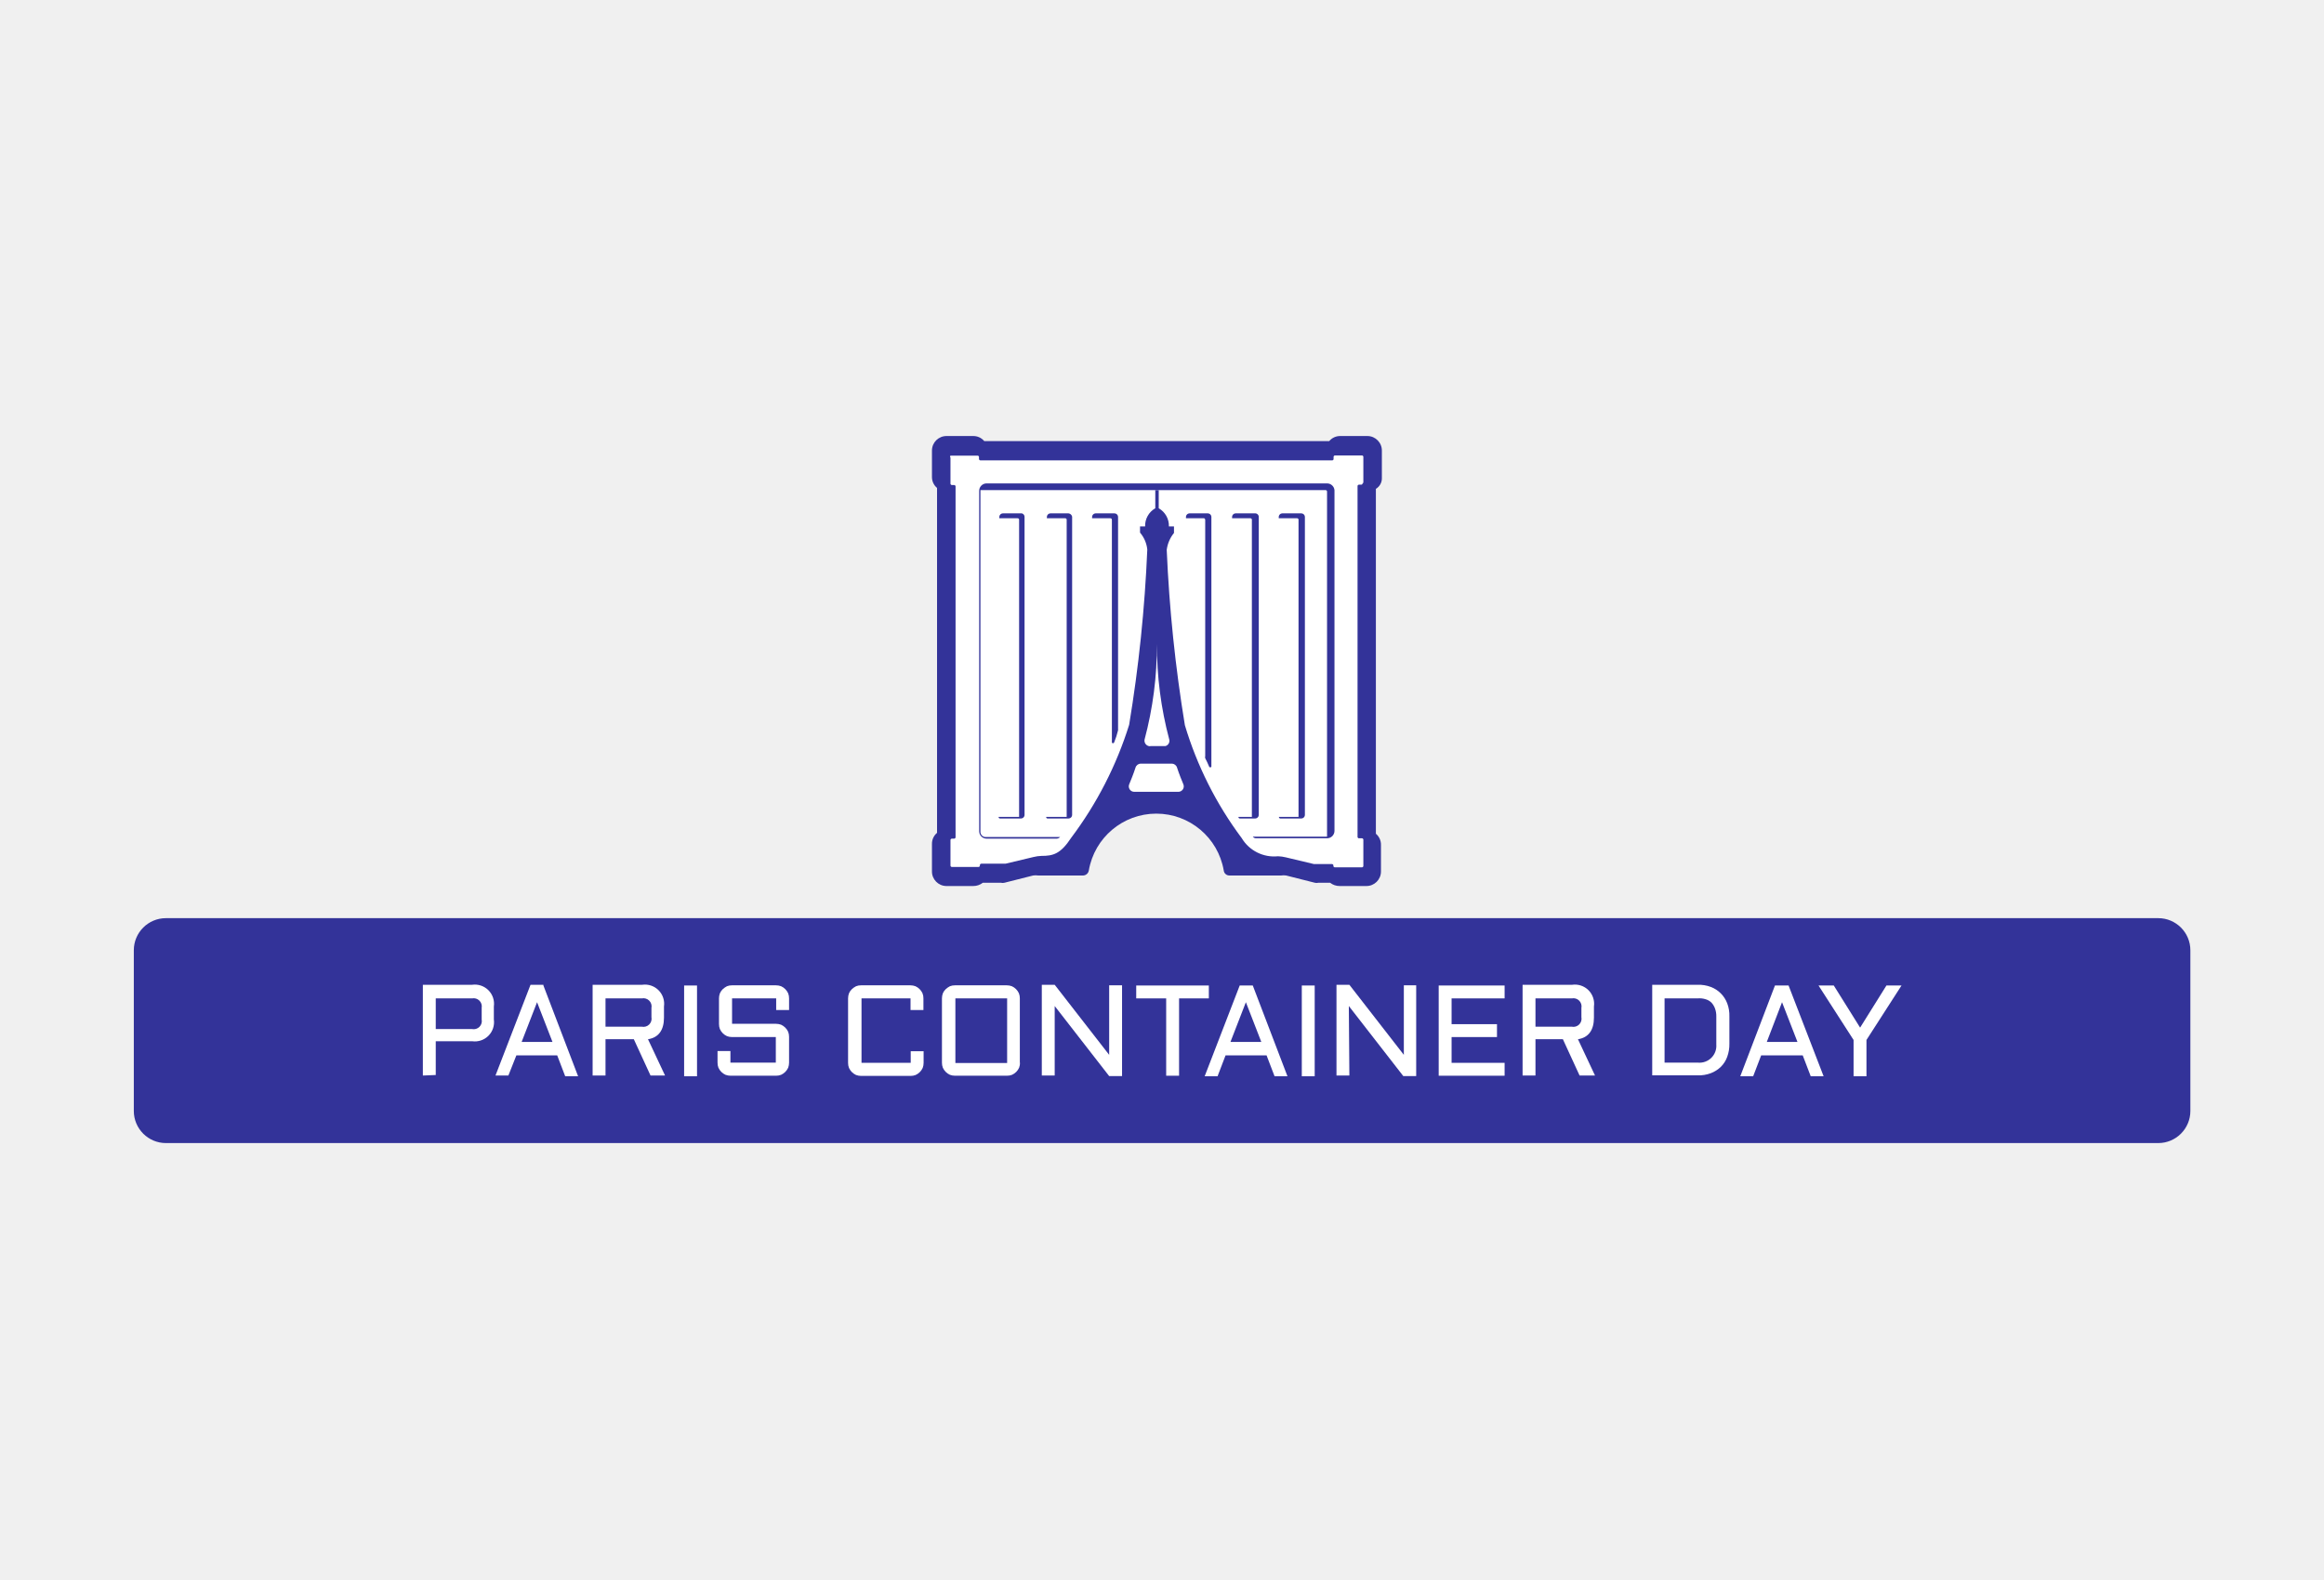
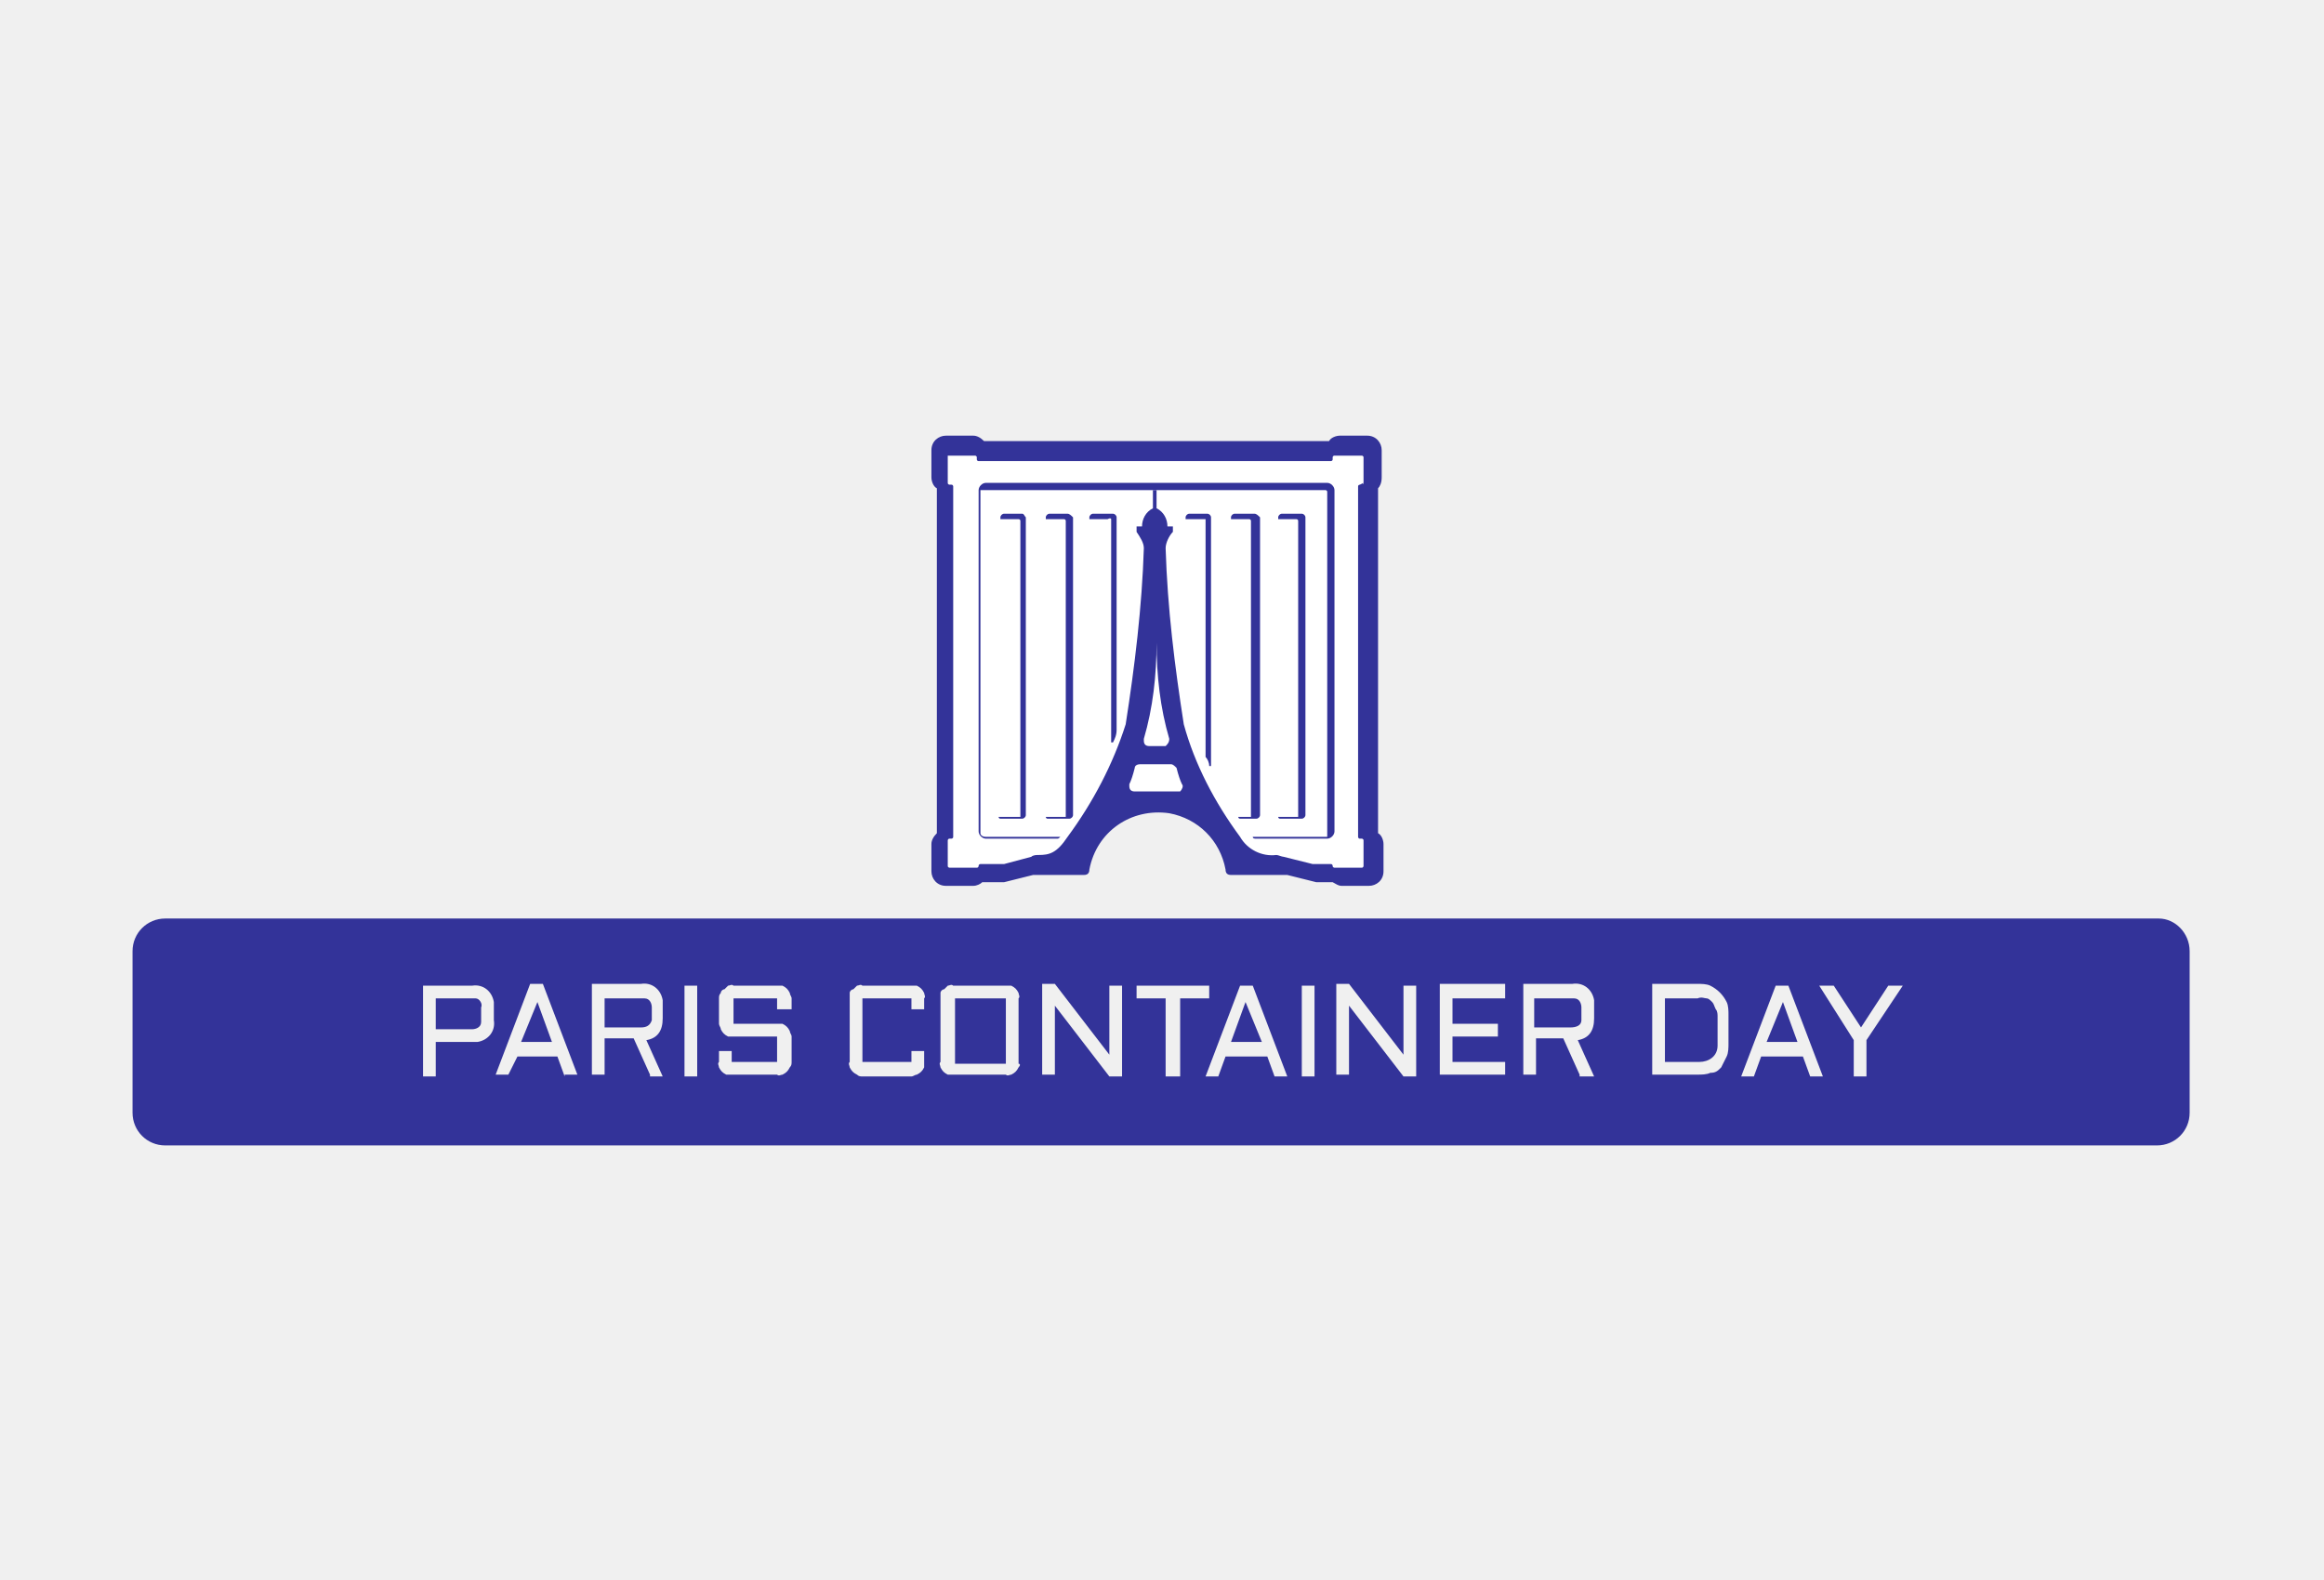
- <svg xmlns="http://www.w3.org/2000/svg" viewBox="0 0 128 87">
-   <defs>
-     <style>.cls-1{fill:none;}.cls-2{fill:#339;}.cls-3{fill:#fff;}</style>
-   </defs>
-   <g id="Calque_1" data-name="Calque 1">
-     <g id="Calque_2" data-name="Calque 2">
-       <rect class="cls-1" width="128" height="87" />
+ <svg xmlns="http://www.w3.org/2000/svg" version="1.1" id="Calque_1" x="0px" y="0px" viewBox="0 0 128 87" style="enable-background:new 0 0 128 87;" xml:space="preserve">
+   <style type="text/css">
+ 	.st0{fill:none;}
+ 	.st1{fill:#FFFFFF;}
+ 	.st2{fill:#333399;}
+ </style>
+   <g id="Calque_1_1_">
+     <g id="Calque_2">
+       <rect class="st0" width="128" height="87" />
    </g>
  </g>
-   <g id="Calque_2-2" data-name="Calque 2">
-     <rect class="cls-2" x="7.37" y="50.58" width="113.27" height="12.39" rx="1.77" ry="1.77" />
-     <path class="cls-3" d="M23.29,59.25v-5H26a1.06,1.06,0,0,1,1.2,1.2v.71a1.06,1.06,0,0,1-1.2,1.2H24v1.86ZM24,56.69h2a.45.45,0,0,0,.53-.53v-.64A.45.45,0,0,0,26,55H24Z" />
-     <path class="cls-3" d="M29.93,54.29l1.91,5h-.71l-.44-1.15H28.44L28,59.25h-.71l1.93-5h.71Zm-1.2,3.11h1.7l-.85-2.19Z" />
-     <path class="cls-3" d="M36.57,56.06c0,.69-.3,1.1-.88,1.19l.94,2h-.8l-.92-2H33.35v2h-.71v-5h2.73a1.06,1.06,0,0,1,1.2,1.2V56Zm-3.22.5h2a.45.45,0,0,0,.53-.53v-.5a.45.45,0,0,0-.53-.53h-2Z" />
-     <path class="cls-3" d="M38.39,54.29v5h-.71v-5h.71Z" />
-     <path class="cls-3" d="M40.32,57.13a.8.8,0,0,1-.28-.05.78.78,0,0,1-.39-.39.73.73,0,0,1-.05-.28V55a.8.8,0,0,1,.05-.28.67.67,0,0,1,.16-.23,1.06,1.06,0,0,1,.23-.16.73.73,0,0,1,.28-.05h2.42a.8.8,0,0,1,.28.05.78.78,0,0,1,.39.39.73.73,0,0,1,.05.28v.64h-.71V55H40.32V56.4h2.42a.8.8,0,0,1,.28.05.78.78,0,0,1,.39.39.73.73,0,0,1,.05.28v1.42a.8.8,0,0,1-.05.28.78.78,0,0,1-.39.39.73.73,0,0,1-.28.05h-2.5a.8.8,0,0,1-.28-.05.78.78,0,0,1-.39-.39.73.73,0,0,1-.05-.28v-.64h.71v.64h2.5V57.13Z" />
-     <path class="cls-3" d="M46.71,55a.8.8,0,0,1,.05-.28.67.67,0,0,1,.16-.23,1.06,1.06,0,0,1,.23-.16.73.73,0,0,1,.28-.05h2.71a.8.8,0,0,1,.28.05.78.78,0,0,1,.39.39.73.73,0,0,1,.05.28v.64h-.71V55H47.45v3.55h2.71v-.64h.71v.64a.8.8,0,0,1-.05.28.78.78,0,0,1-.39.39.73.73,0,0,1-.28.05H47.43a.8.8,0,0,1-.28-.05.78.78,0,0,1-.39-.39.73.73,0,0,1-.05-.28V55Z" />
-     <path class="cls-3" d="M56.18,58.54a.8.8,0,0,1-.05.28.78.78,0,0,1-.39.39.73.73,0,0,1-.28.05H52.6a.8.8,0,0,1-.28-.05.78.78,0,0,1-.39-.39.73.73,0,0,1-.05-.28V55a.8.8,0,0,1,.05-.28.67.67,0,0,1,.16-.23,1.06,1.06,0,0,1,.23-.16.73.73,0,0,1,.28-.05h2.85a.8.8,0,0,1,.28.05.78.78,0,0,1,.39.39.73.73,0,0,1,.05.28v3.56ZM52.62,55v3.56h2.85V55H52.62Z" />
-     <path class="cls-3" d="M58.09,59.25h-.71v-5h.71l3,3.86V54.28h.71v5h-.71l-3-3.86Z" />
-     <path class="cls-3" d="M62.58,54.29h4V55H64.94v4.26h-.71V55H62.58v-.71Z" />
-     <path class="cls-3" d="M69,54.29l1.91,5h-.71l-.44-1.15H67.5l-.44,1.15h-.71l1.93-5H69ZM67.77,57.4h1.7l-.85-2.19Z" />
-     <path class="cls-3" d="M72.41,54.29v5H71.7v-5h.71Z" />
-     <path class="cls-3" d="M74.32,59.25h-.71v-5h.71l3,3.86V54.28H78v5h-.71l-3-3.86Z" />
-     <path class="cls-3" d="M79.24,54.29h3.63V55H79.95v1.42h2.5v.71h-2.5v1.42h2.92v.71H79.24Z" />
-     <path class="cls-3" d="M87.79,56.06c0,.69-.3,1.1-.88,1.19l.94,2H87l-.92-2H84.57v2h-.71v-5h2.73a1.06,1.06,0,0,1,1.2,1.2V56h0Zm-3.22.5h2a.45.45,0,0,0,.53-.53v-.5a.45.45,0,0,0-.53-.53h-2v1.56Z" />
-     <path class="cls-3" d="M91,59.25v-5H93.5a1.89,1.89,0,0,1,.73.12,1.55,1.55,0,0,1,.9.9,1.89,1.89,0,0,1,.12.73v1.49a2,2,0,0,1-.12.73,1.47,1.47,0,0,1-.35.55,1.63,1.63,0,0,1-.55.35,1.89,1.89,0,0,1-.73.12H91Zm2.53-.71a.93.93,0,0,0,1-1V56a1.22,1.22,0,0,0-.07-.44,1,1,0,0,0-.19-.32.74.74,0,0,0-.32-.19A1.11,1.11,0,0,0,93.5,55H91.68v3.54Z" />
-     <path class="cls-3" d="M98.51,54.29l1.93,5h-.71l-.44-1.15H97l-.44,1.15h-.71l1.91-5h.71Zm-1.2,3.11H99l-.85-2.19Z" />
-     <path class="cls-3" d="M101,54.29l1.45,2.32,1.45-2.32h.83l-1.93,3v2h-.71v-2l-1.93-3H101v0Z" />
-     <path id="bg-pcd" class="cls-3" d="M51.82,24.65V48.1s3.5,0,5.3-.25c3.47-.43,2.07-3.75,6.57-3.75s3,3.31,6.5,3.75a51.57,51.57,0,0,0,5.17.25V24.65H51.82Z" />
-     <g id="logo">
-       <path class="cls-2" d="M71.68,28.28H70.62a.2.2,0,0,0-.19.18v.09h1a.08.08,0,0,1,.09.09V45H70.44a.08.08,0,0,0,.07.09h1.17a.2.2,0,0,0,.19-.18V28.46A.2.2,0,0,0,71.68,28.28Z" />
-       <path class="cls-2" d="M69.11,28.28H68.05a.2.2,0,0,0-.19.18v.09h1a.08.08,0,0,1,.09.09V45h-.74a.08.08,0,0,0,.07.09h.86a.2.2,0,0,0,.19-.18V28.46A.2.2,0,0,0,69.11,28.28Z" />
-       <path class="cls-2" d="M58.85,28.28h-1a.2.2,0,0,0-.19.18v.09h1a.08.08,0,0,1,.09.09V45H57.62a.08.08,0,0,0,.07.09h1.17a.2.2,0,0,0,.19-.18V28.46A.23.23,0,0,0,58.85,28.28Z" />
-       <path class="cls-2" d="M56.28,28.28H55.23a.2.2,0,0,0-.19.18v.09h1a.08.08,0,0,1,.09.09V45H55a.08.08,0,0,0,.07.09h1.17a.2.2,0,0,0,.19-.18V28.46A.2.2,0,0,0,56.28,28.28Z" />
-       <path class="cls-2" d="M73.1,26.63H54.33a.41.41,0,0,0-.4.41V45.8a.41.41,0,0,0,.4.4h3.87a.27.27,0,0,0,.19-.09H54.33A.29.29,0,0,1,54,45.8V27H73a.08.08,0,0,1,.09.09v19H69a.22.22,0,0,0,.19.09H73.1a.41.41,0,0,0,.4-.41V27A.41.41,0,0,0,73.1,26.63Z" />
-       <path class="cls-2" d="M76.11,26.33v-1.5a.8.8,0,0,0-.79-.81h-1.5a.78.78,0,0,0-.61.28h-19a.78.78,0,0,0-.62-.28H52.14a.8.8,0,0,0-.81.79h0v1.45a.78.78,0,0,0,.28.62v19a.78.78,0,0,0-.28.62V48a.8.8,0,0,0,.79.81H53.6a.84.84,0,0,0,.53-.18h1a.39.39,0,0,0,.19,0l1.58-.4a.86.86,0,0,1,.28,0h2.48a.33.33,0,0,0,.31-.28,3.77,3.77,0,0,1,7.43,0,.31.31,0,0,0,.31.28h2.85a.86.86,0,0,1,.28,0l1.58.4a.39.39,0,0,0,.19,0h.65a.84.84,0,0,0,.53.18h1.46a.8.8,0,0,0,.81-.79h0V46.55a.78.78,0,0,0-.28-.62v-19A.67.67,0,0,0,76.11,26.33ZM62.48,43.62a.3.3,0,0,1-.28-.43c.09-.22.22-.53.34-.9a.3.3,0,0,1,.28-.22h1.73a.3.3,0,0,1,.28.22c.12.37.25.68.34.9a.3.3,0,0,1-.28.43Zm.87-2.51a.31.31,0,0,1-.31-.37,20.15,20.15,0,0,0,.68-5.27,20.15,20.15,0,0,0,.68,5.27.3.3,0,0,1-.21.36h-.84ZM75.05,26.61a.08.08,0,0,1-.07.09h-.12a.08.08,0,0,0-.09.09V46.09a.08.08,0,0,0,.07.09H75a.08.08,0,0,1,.09.09v1.42a.08.08,0,0,1-.07.09H73.53a.08.08,0,0,1-.09-.09.08.08,0,0,0-.07-.09h-1l-1.55-.37a2.09,2.09,0,0,0-.43-.06,2.08,2.08,0,0,1-2-1,19.94,19.94,0,0,1-3.13-6.22,80.77,80.77,0,0,1-1-9.66,1.85,1.85,0,0,1,.4-.93V29h-.28a1.11,1.11,0,0,0-.56-1V27h-.19V28a1.11,1.11,0,0,0-.56,1h-.28v.34a1.71,1.71,0,0,1,.4.93,79.48,79.48,0,0,1-1,9.66A20.56,20.56,0,0,1,59,46.15c-.59.9-1,1-1.64,1a2.09,2.09,0,0,0-.43.06l-1.55.37H54.06a.08.08,0,0,0-.09.09.08.08,0,0,1-.07.09H52.44a.08.08,0,0,1-.09-.09V46.29a.08.08,0,0,1,.07-.09h.12a.08.08,0,0,0,.09-.09V26.81a.08.08,0,0,0-.07-.09h-.12a.08.08,0,0,1-.09-.09V25.21a.08.08,0,0,1,0-.11h1.48a.08.08,0,0,1,.09.09v.08a.08.08,0,0,0,.07.09H73.35a.08.08,0,0,0,.1-.09v-.09a.08.08,0,0,1,.08-.09H75a.08.08,0,0,1,.09.09v1.42h0Z" />
-       <path class="cls-2" d="M61.24,28.65V40.91a.07.07,0,0,0,.12,0,4.39,4.39,0,0,0,.22-.68V28.46a.2.2,0,0,0-.19-.18H60.34a.2.2,0,0,0-.19.18v.09h1C61.21,28.55,61.24,28.58,61.24,28.65Z" />
-       <path class="cls-2" d="M66.38,28.65v13a.23.23,0,0,0,0,.12c.06.12.16.31.22.47a.07.07,0,0,0,.12,0V28.46a.2.2,0,0,0-.19-.18H65.51a.2.2,0,0,0-.19.18v.09h1A.1.1,0,0,1,66.38,28.65Z" />
-     </g>
+   <path id="bg-pcd" class="st1" d="M51.8,24.6v23.4c0,0,3.5,0,5.3-0.2c3.5-0.4,2.1-3.8,6.6-3.8s3,3.3,6.5,3.8c1.7,0.2,3.4,0.3,5.2,0.2  V24.6H51.8z" />
+   <g id="logo">
+     <path class="st2" d="M71.7,28.3h-1.1c-0.1,0-0.2,0.1-0.2,0.2v0.1h1c0,0,0.1,0,0.1,0.1c0,0,0,0,0,0V45h-1.1c0,0,0,0.1,0.1,0.1   c0,0,0,0,0,0h1.2c0.1,0,0.2-0.1,0.2-0.2V28.5C71.9,28.4,71.8,28.3,71.7,28.3z" />
+     <path class="st2" d="M69.1,28.3h-1.1c-0.1,0-0.2,0.1-0.2,0.2v0.1h1c0,0,0.1,0,0.1,0.1c0,0,0,0,0,0V45h-0.7c0,0,0,0.1,0.1,0.1   c0,0,0,0,0,0h0.9c0.1,0,0.2-0.1,0.2-0.2V28.5C69.3,28.4,69.2,28.3,69.1,28.3C69.1,28.3,69.1,28.3,69.1,28.3z" />
+     <path class="st2" d="M58.8,28.3h-1c-0.1,0-0.2,0.1-0.2,0.2v0.1h1c0,0,0.1,0,0.1,0.1c0,0,0,0,0,0V45h-1.1c0,0,0,0.1,0.1,0.1   c0,0,0,0,0,0h1.2c0.1,0,0.2-0.1,0.2-0.2V28.5C59,28.4,58.9,28.3,58.8,28.3z" />
+     <path class="st2" d="M56.3,28.3h-1c-0.1,0-0.2,0.1-0.2,0.2v0.1h1c0,0,0.1,0,0.1,0.1c0,0,0,0,0,0V45H55c0,0,0,0.1,0.1,0.1   c0,0,0,0,0,0h1.2c0.1,0,0.2-0.1,0.2-0.2V28.5C56.4,28.4,56.4,28.3,56.3,28.3z" />
+     <path class="st2" d="M73.1,26.6H54.3c-0.2,0-0.4,0.2-0.4,0.4v18.8c0,0.2,0.2,0.4,0.4,0.4h3.9c0.1,0,0.1,0,0.2-0.1h-4.1   c-0.2,0-0.3-0.1-0.3-0.2c0,0,0,0,0-0.1V27h19c0,0,0.1,0,0.1,0.1c0,0,0,0,0,0v19H69c0,0.1,0.1,0.1,0.2,0.1h3.9   c0.2,0,0.4-0.2,0.4-0.4V27C73.5,26.8,73.3,26.6,73.1,26.6z" />
+     <path class="st2" d="M76.1,26.3v-1.5c0-0.4-0.3-0.8-0.8-0.8c0,0,0,0,0,0h-1.5c-0.2,0-0.5,0.1-0.6,0.3h-19c-0.2-0.2-0.4-0.3-0.6-0.3   h-1.5c-0.4,0-0.8,0.3-0.8,0.8c0,0,0,0,0,0l0,0v1.5c0,0.2,0.1,0.5,0.3,0.6v19c-0.2,0.2-0.3,0.4-0.3,0.6V48c0,0.4,0.3,0.8,0.8,0.8   c0,0,0,0,0,0h1.5c0.2,0,0.4-0.1,0.5-0.2h1c0.1,0,0.1,0,0.2,0l1.6-0.4c0.1,0,0.2,0,0.3,0h2.5c0.2,0,0.3-0.1,0.3-0.3   c0.4-2.1,2.3-3.4,4.4-3.1c1.6,0.3,2.8,1.5,3.1,3.1c0,0.2,0.1,0.3,0.3,0.3h2.8c0.1,0,0.2,0,0.3,0l1.6,0.4c0.1,0,0.1,0,0.2,0h0.7   c0.2,0.1,0.3,0.2,0.5,0.2h1.5c0.4,0,0.8-0.3,0.8-0.8c0,0,0,0,0,0l0,0v-1.5c0-0.2-0.1-0.5-0.3-0.6v-19C76,26.8,76.1,26.6,76.1,26.3z    M62.5,43.6c-0.2,0-0.3-0.1-0.3-0.3c0,0,0-0.1,0-0.1c0.1-0.2,0.2-0.5,0.3-0.9c0-0.1,0.1-0.2,0.3-0.2h1.7c0.1,0,0.2,0.1,0.3,0.2   c0.1,0.4,0.2,0.7,0.3,0.9c0.1,0.1,0,0.3-0.1,0.4c0,0-0.1,0-0.1,0H62.5z M63.3,41.1c-0.2,0-0.3-0.1-0.3-0.3c0,0,0,0,0-0.1   c0.5-1.7,0.7-3.5,0.7-5.3c0,1.8,0.2,3.6,0.7,5.3c0,0.2-0.1,0.3-0.2,0.4L63.3,41.1L63.3,41.1z M75.1,26.6   C75.1,26.7,75,26.7,75.1,26.6C75,26.7,75,26.7,75.1,26.6l-0.2,0.1c0,0-0.1,0-0.1,0.1c0,0,0,0,0,0v19.3c0,0,0,0.1,0.1,0.1   c0,0,0,0,0,0H75c0,0,0.1,0,0.1,0.1c0,0,0,0,0,0v1.4c0,0,0,0.1-0.1,0.1c0,0,0,0,0,0h-1.5c0,0-0.1,0-0.1-0.1c0,0,0,0,0,0   c0,0,0-0.1-0.1-0.1c0,0,0,0,0,0h-1l-1.6-0.4c-0.1,0-0.3-0.1-0.4-0.1c-0.8,0.1-1.6-0.3-2-1c-1.4-1.9-2.5-4-3.1-6.2   c-0.5-3.2-0.9-6.4-1-9.7c0-0.3,0.2-0.7,0.4-0.9V29h-0.3c0-0.4-0.2-0.8-0.6-1v-1h-0.2v1c-0.4,0.2-0.6,0.6-0.6,1h-0.3v0.3   c0.2,0.3,0.4,0.6,0.4,0.9c-0.1,3.2-0.5,6.5-1,9.7c-0.7,2.2-1.8,4.3-3.2,6.2c-0.6,0.9-1,1-1.6,1c-0.1,0-0.3,0-0.4,0.1l-1.5,0.4h-1.3   c0,0-0.1,0-0.1,0.1c0,0,0,0,0,0c0,0,0,0.1-0.1,0.1c0,0,0,0,0,0h-1.5c0,0-0.1,0-0.1-0.1c0,0,0,0,0,0v-1.4c0,0,0-0.1,0.1-0.1   c0,0,0,0,0,0h0.1c0,0,0.1,0,0.1-0.1c0,0,0,0,0,0V26.8c0,0,0-0.1-0.1-0.1c0,0,0,0,0,0h-0.1c0,0-0.1,0-0.1-0.1c0,0,0,0,0,0v-1.4   c0,0,0-0.1,0-0.1h1.5c0,0,0.1,0,0.1,0.1c0,0,0,0,0,0v0.1c0,0,0,0.1,0.1,0.1c0,0,0,0,0,0h19.4c0,0,0.1,0,0.1-0.1c0,0,0,0,0,0v-0.1   c0,0,0-0.1,0.1-0.1c0,0,0,0,0,0H75c0,0,0.1,0,0.1,0.1c0,0,0,0,0,0L75.1,26.6L75.1,26.6L75.1,26.6z" />
+     <path class="st2" d="M61.2,28.6v12.3c0,0,0.1,0,0.1,0c0,0,0,0,0,0c0.1-0.2,0.2-0.4,0.2-0.7V28.5c0-0.1-0.1-0.2-0.2-0.2h-1.1   c-0.1,0-0.2,0.1-0.2,0.2v0.1h1C61.2,28.5,61.2,28.6,61.2,28.6z" />
+     <path class="st2" d="M66.4,28.6v13c0,0,0,0.1,0,0.1c0.1,0.1,0.2,0.3,0.2,0.5c0,0,0.1,0,0.1,0c0,0,0,0,0,0V28.5   c0-0.1-0.1-0.2-0.2-0.2h-1c-0.1,0-0.2,0.1-0.2,0.2v0.1h1C66.4,28.6,66.4,28.6,66.4,28.6z" />
+   </g>
+   <g>
+     <polygon class="st2" points="67.8,57.4 69.5,57.4 68.6,55.2  " />
+     <rect x="52.6" y="55" class="st2" width="2.8" height="3.6" />
+     <path class="st2" d="M35.9,56.2c0-0.1,0-0.1,0-0.2v-0.5c0-0.2-0.1-0.5-0.4-0.5c-0.1,0-0.1,0-0.2,0h-2v1.6h2   C35.6,56.6,35.8,56.5,35.9,56.2z" />
+     <path class="st2" d="M26.2,55c-0.1,0-0.1,0-0.2,0h-2v1.7h2c0.2,0,0.5-0.1,0.5-0.4c0-0.1,0-0.1,0-0.2v-0.6   C26.6,55.3,26.4,55,26.2,55z" />
+     <path class="st2" d="M87.1,56.2c0-0.1,0-0.1,0-0.2v-0.5c0-0.2-0.1-0.5-0.4-0.5c-0.1,0-0.1,0-0.2,0h-2v1.6h2   C86.8,56.6,87.1,56.5,87.1,56.2z" />
+     <polygon class="st2" points="28.7,57.4 30.4,57.4 29.6,55.2  " />
+     <path class="st2" d="M118.9,50.6H9.1c-1,0-1.8,0.8-1.8,1.8v8.9c0,1,0.8,1.8,1.8,1.8h109.7c1,0,1.8-0.8,1.8-1.8v-8.9   C120.6,51.4,119.8,50.6,118.9,50.6z M27.2,55.5v0.7c0.1,0.6-0.3,1.1-0.9,1.2c-0.1,0-0.2,0-0.3,0h-2v1.9l-0.7,0v-5H26   c0.6-0.1,1.1,0.3,1.2,0.9C27.2,55.2,27.2,55.3,27.2,55.5z M31.1,59.3l-0.4-1.1h-2.2L28,59.2h-0.7l1.9-5h0.7v0l1.9,5H31.1z    M35.8,59.2l-0.9-2h-1.6v2h-0.7v-5h2.7c0.6-0.1,1.1,0.3,1.2,0.9c0,0.1,0,0.2,0,0.3V56v0.1c0,0.7-0.3,1.1-0.9,1.2l0.9,2H35.8z    M38.4,59.3h-0.7v-5h0.7V59.3z M43.5,55.6h-0.7V55h-2.4v1.4h2.4c0.1,0,0.2,0,0.3,0c0.2,0.1,0.3,0.2,0.4,0.4c0,0.1,0.1,0.2,0.1,0.3   v1.4c0,0.1,0,0.2-0.1,0.3c-0.1,0.2-0.2,0.3-0.4,0.4c-0.1,0-0.2,0.1-0.3,0h-2.5c-0.1,0-0.2,0-0.3,0c-0.2-0.1-0.3-0.2-0.4-0.4   c0-0.1-0.1-0.2,0-0.3v-0.6h0.7v0.6h2.5v-1.4h-2.4c-0.1,0-0.2,0-0.3,0c-0.2-0.1-0.3-0.2-0.4-0.4c0-0.1-0.1-0.2-0.1-0.3V55   c0-0.1,0-0.2,0.1-0.3c0-0.1,0.1-0.2,0.2-0.2c0.1-0.1,0.1-0.1,0.2-0.2c0.1,0,0.2-0.1,0.3,0h2.4c0.1,0,0.2,0,0.3,0   c0.2,0.1,0.3,0.2,0.4,0.4c0,0.1,0.1,0.2,0.1,0.3V55.6z M50.9,58.5c0,0.1,0,0.2,0,0.3c-0.1,0.2-0.2,0.3-0.4,0.4   c-0.1,0-0.2,0.1-0.3,0.1h-2.7c-0.1,0-0.2,0-0.3-0.1c-0.2-0.1-0.3-0.2-0.4-0.4c0-0.1-0.1-0.2,0-0.3V55c0-0.1,0-0.2,0-0.3   c0-0.1,0.1-0.2,0.2-0.2c0.1-0.1,0.1-0.1,0.2-0.2c0.1,0,0.2-0.1,0.3,0h2.7c0.1,0,0.2,0,0.3,0c0.2,0.1,0.3,0.2,0.4,0.4   c0,0.1,0.1,0.2,0,0.3v0.6h-0.7V55h-2.7v3.5h2.7v-0.6h0.7V58.5z M56.1,58.8c-0.1,0.2-0.2,0.3-0.4,0.4c-0.1,0-0.2,0.1-0.3,0h-2.9   c-0.1,0-0.2,0-0.3,0c-0.2-0.1-0.3-0.2-0.4-0.4c0-0.1-0.1-0.2,0-0.3V55c0-0.1,0-0.2,0-0.3c0-0.1,0.1-0.2,0.2-0.2   c0.1-0.1,0.1-0.1,0.2-0.2c0.1,0,0.2-0.1,0.3,0h2.9c0.1,0,0.2,0,0.3,0c0.2,0.1,0.3,0.2,0.4,0.4c0,0.1,0.1,0.2,0,0.3v3.6l0,0   C56.2,58.6,56.2,58.7,56.1,58.8z M61.8,59.3h-0.7l-3-3.9v3.8h-0.7v-5h0.7l3,3.9v-3.8h0.7V59.3z M64.9,59.3h-0.7V55h-1.6v-0.7h4V55   h-1.6V59.3z M70.2,59.3l-0.4-1.1h-2.3l-0.4,1.1h-0.7l1.9-5H69l1.9,5H70.2z M72.4,59.3h-0.7v-5c0,0,0.7,0,0.7,0V59.3z M78,59.3h-0.7   l-3-3.9l0,3.8h-0.7v-5h0.7l3,3.9v-3.8H78V59.3z M82.9,55H80v1.4h2.5v0.7H80v1.4h2.9v0.7h-3.6v-5h3.6V55z M87,59.2l-0.9-2h-1.5v2   h-0.7v-5h2.7c0.6-0.1,1.1,0.3,1.2,0.9c0,0.1,0,0.2,0,0.3V56v0.1c0,0.7-0.3,1.1-0.9,1.2l0.9,2H87z M95.2,57.5c0,0.2,0,0.5-0.1,0.7   c-0.1,0.2-0.2,0.4-0.3,0.6c-0.2,0.2-0.3,0.3-0.6,0.3c-0.2,0.1-0.5,0.1-0.7,0.1H91v-5h2.5c0.2,0,0.5,0,0.7,0.1   c0.4,0.2,0.7,0.5,0.9,0.9c0.1,0.2,0.1,0.5,0.1,0.7V57.5z M99.7,59.3l-0.4-1.1H97l-0.4,1.1h-0.7l1.9-5h0.7h0l1.9,5H99.7z    M102.8,57.3v2h-0.7v-2l-1.9-3h0.8l1.5,2.3l1.5-2.3h0.8L102.8,57.3z" />
+     <path class="st2" d="M94.3,55.2c-0.1-0.1-0.2-0.2-0.3-0.2c-0.1,0-0.3-0.1-0.5,0h-1.8v3.5h1.9c0.5,0,1-0.3,1-0.9c0,0,0-0.1,0-0.1V56   c0-0.1,0-0.3-0.1-0.4C94.4,55.4,94.4,55.3,94.3,55.2z" />
+     <polygon class="st2" points="97.3,57.4 99,57.4 98.2,55.2  " />
  </g>
</svg>
